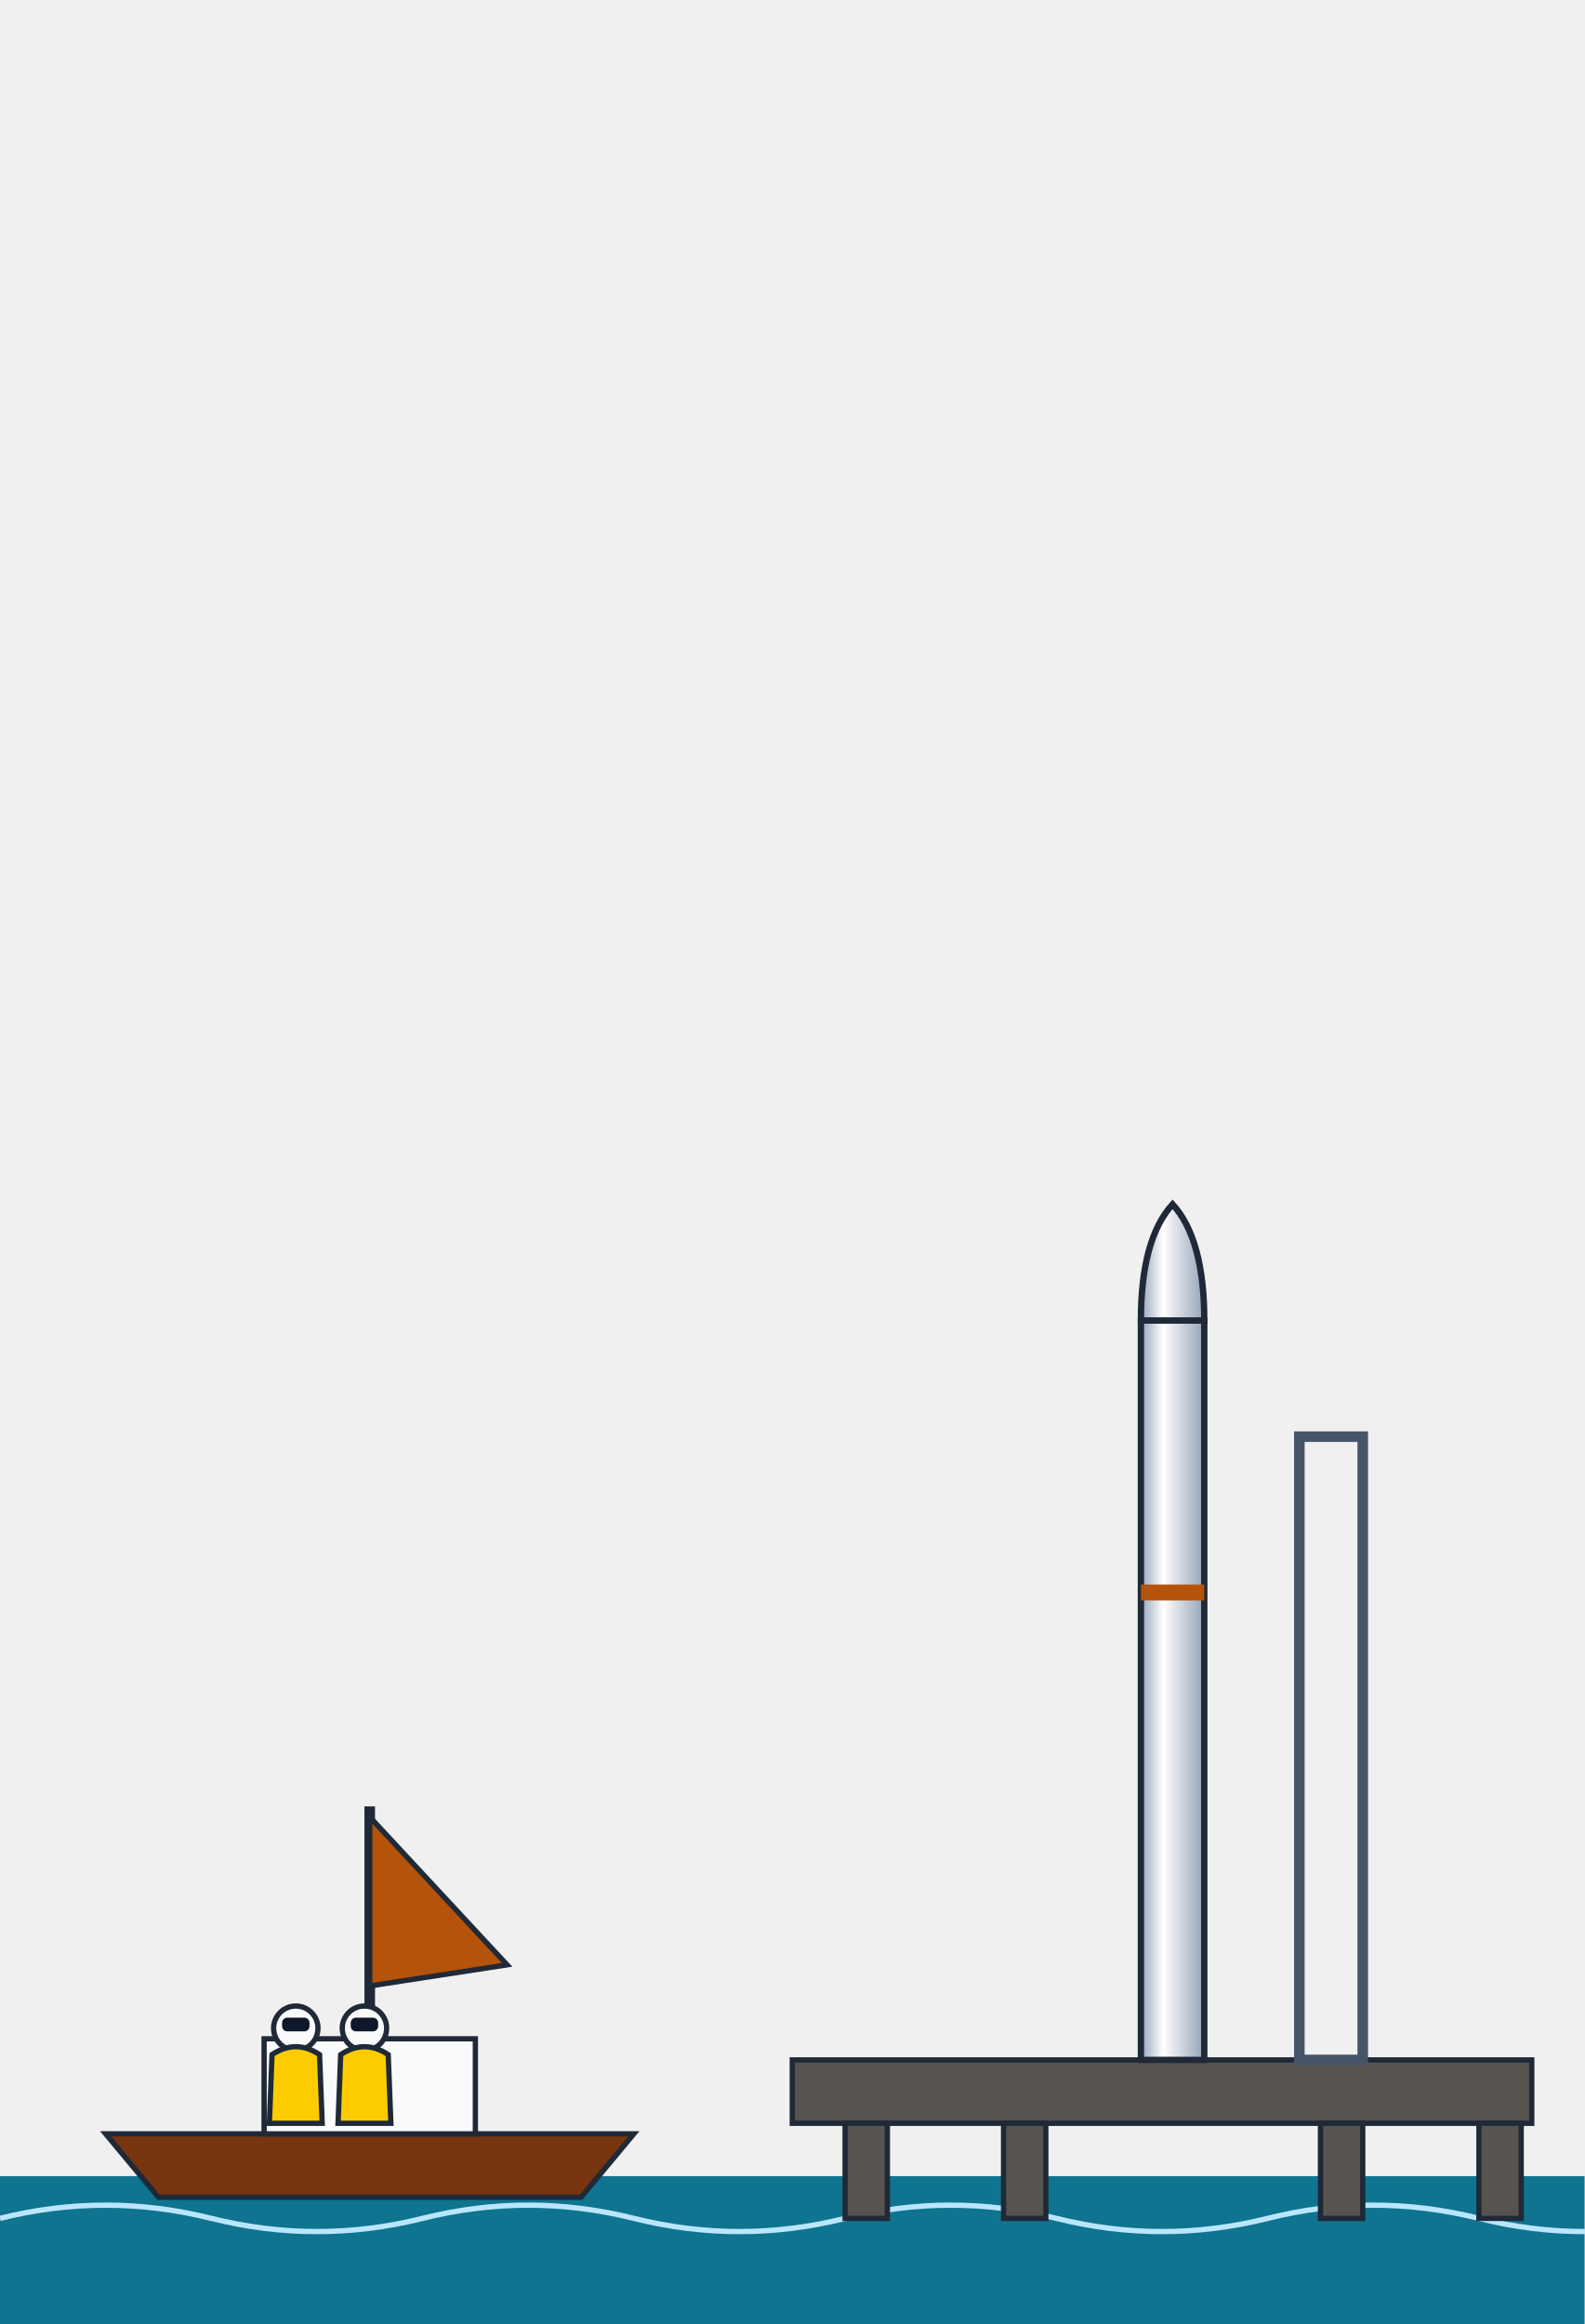
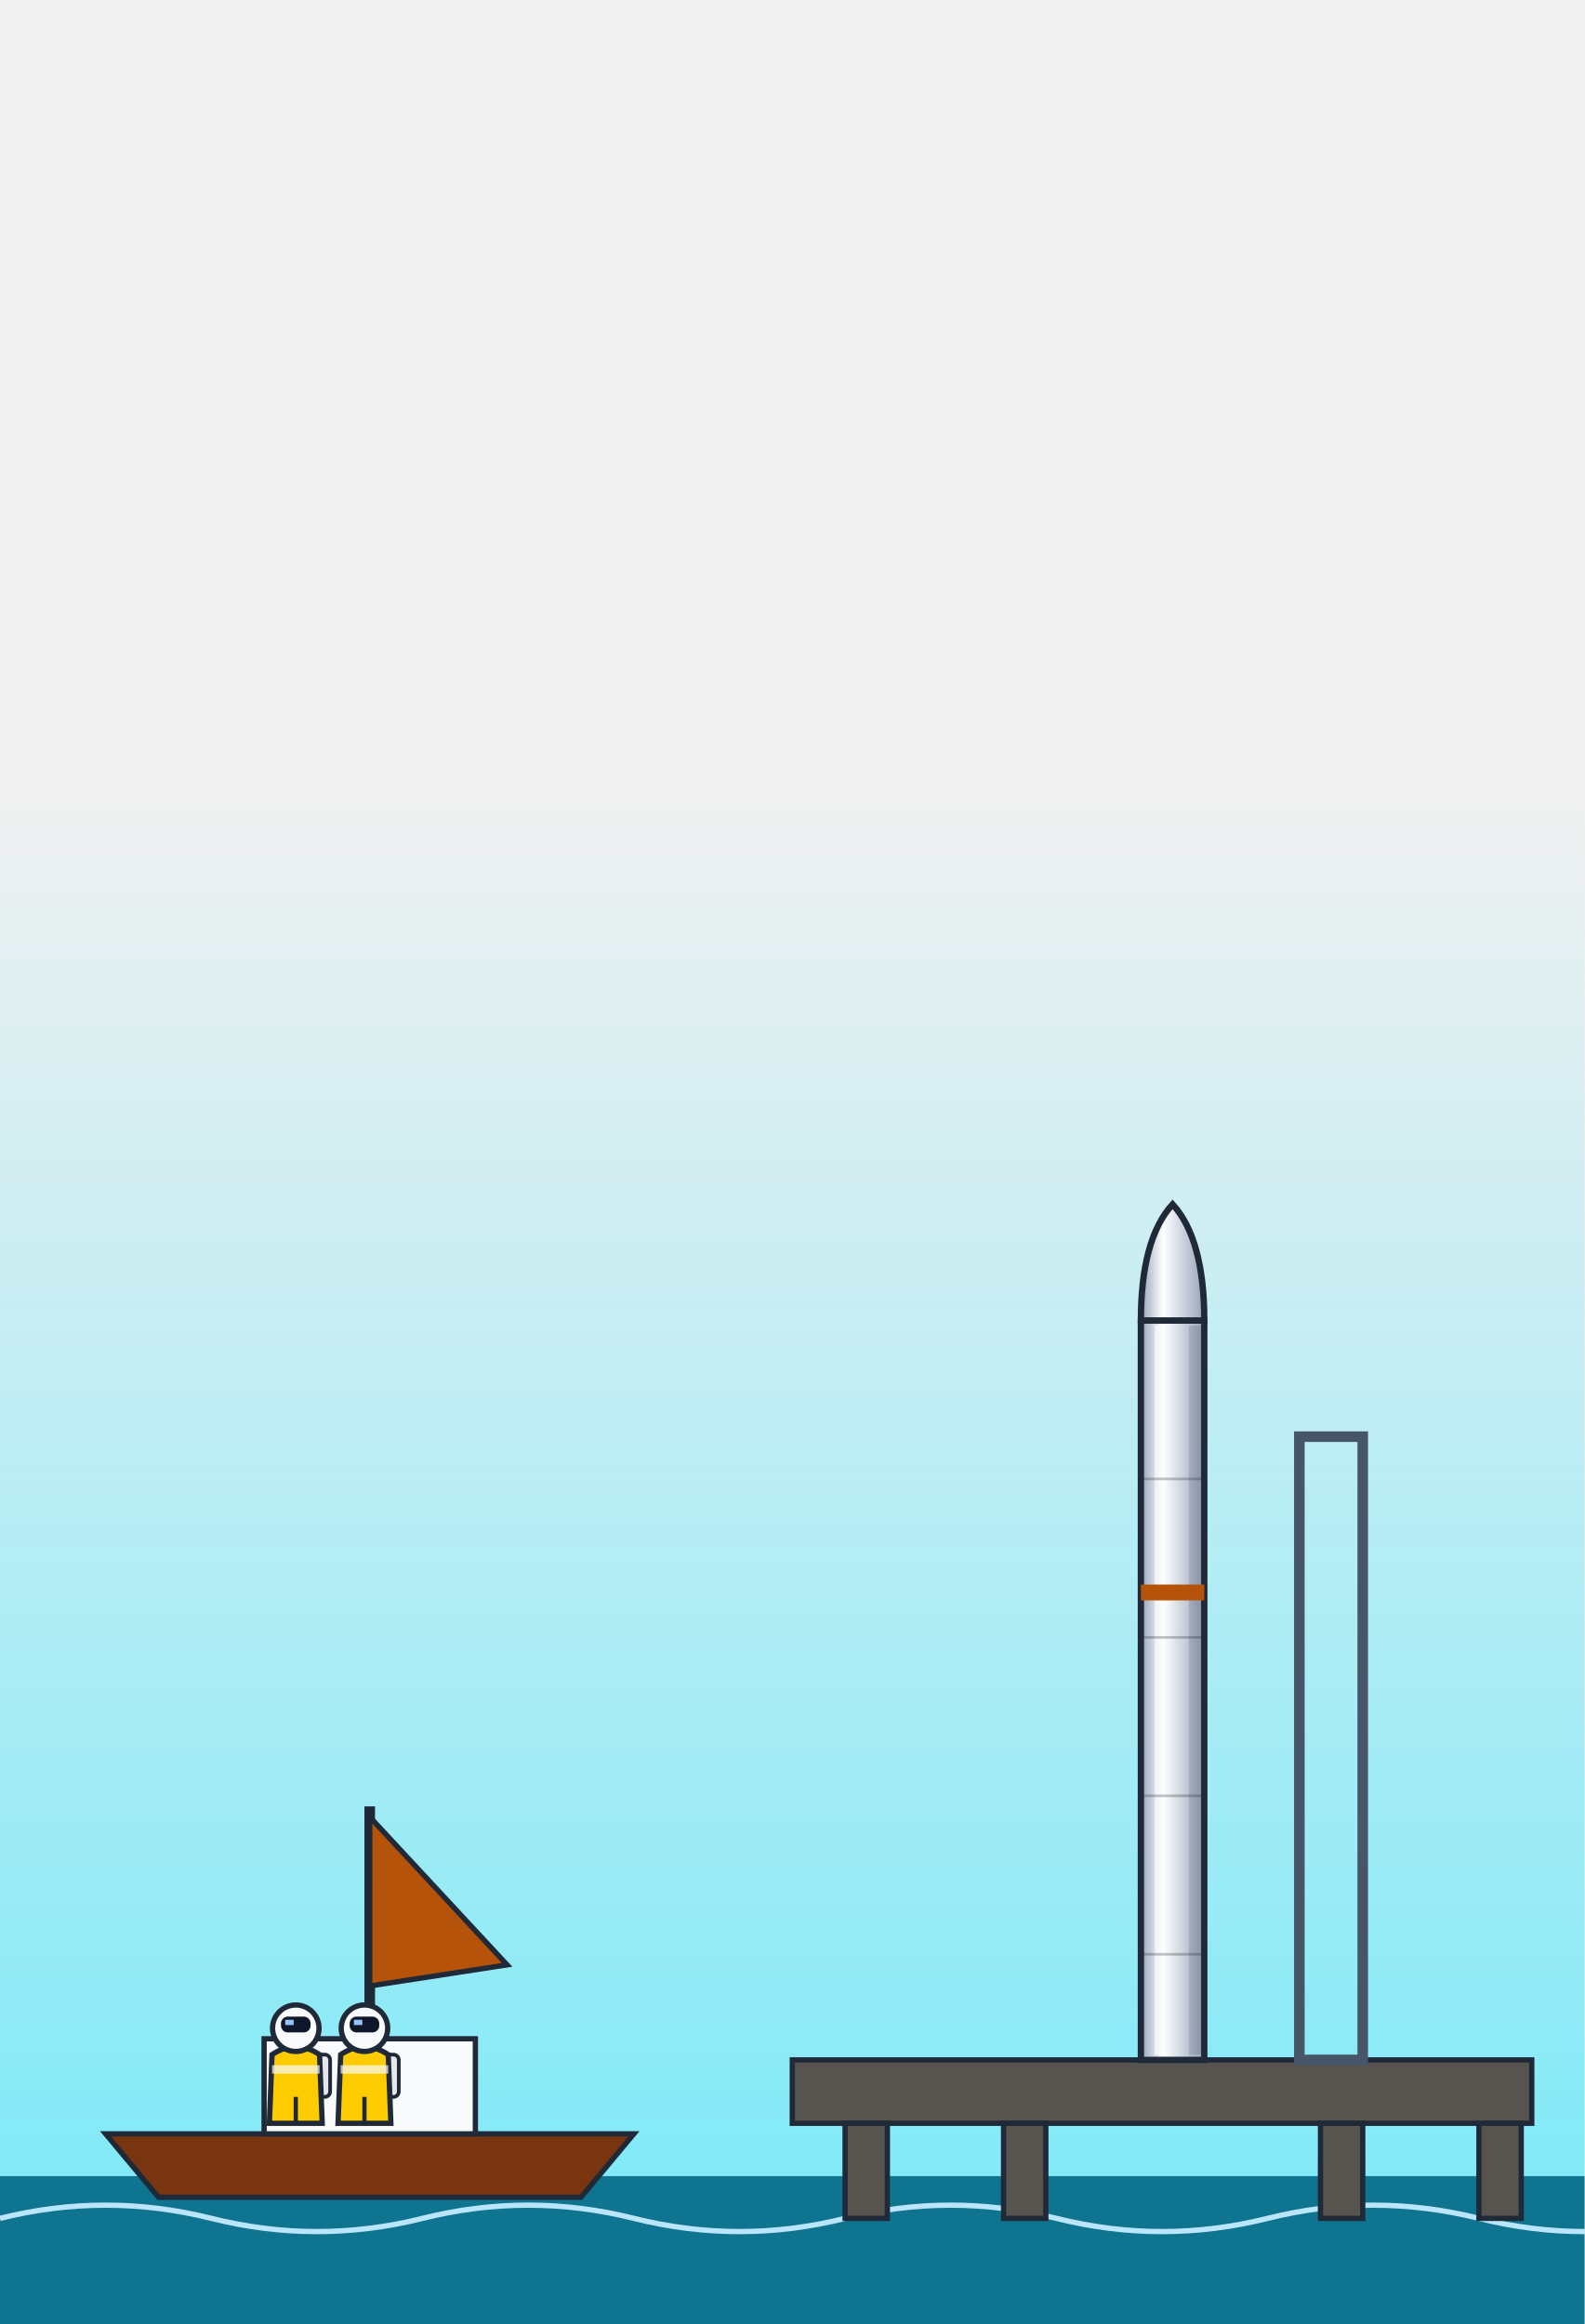
<svg xmlns="http://www.w3.org/2000/svg" viewBox="0 0 300 440" width="300" height="440">
  <defs>
    <filter id="glow" x="-50%" y="-50%" width="200%" height="200%">
      <feGaussianBlur stdDeviation="4" result="b" />
      <feMerge>
        <feMergeNode in="b" />
        <feMergeNode in="SourceGraphic" />
      </feMerge>
    </filter>
    <filter id="soft" x="-50%" y="-50%" width="200%" height="200%">
      <feGaussianBlur stdDeviation="6" />
    </filter>
    <linearGradient id="wht" x1="0" y1="0" x2="1" y2="0">
      <stop offset="0" stop-color="#94a3b8" stop-opacity="1" />
      <stop offset="0.35" stop-color="#ffffff" stop-opacity="1" />
      <stop offset="1" stop-color="#94a3b8" stop-opacity="1" />
    </linearGradient>
    <linearGradient id="ste" x1="0" y1="0" x2="1" y2="0">
      <stop offset="0" stop-color="#64748b" stop-opacity="1" />
      <stop offset="0.4" stop-color="#e2e8f0" stop-opacity="1" />
      <stop offset="0.7" stop-color="#cbd5e1" stop-opacity="1" />
      <stop offset="1" stop-color="#475569" stop-opacity="1" />
    </linearGradient>
    <linearGradient id="org" x1="0" y1="0" x2="1" y2="0">
      <stop offset="0" stop-color="#9a3412" stop-opacity="1" />
      <stop offset="0.4" stop-color="#fb923c" stop-opacity="1" />
      <stop offset="1" stop-color="#9a3412" stop-opacity="1" />
    </linearGradient>
    <linearGradient id="blk" x1="0" y1="0" x2="1" y2="0">
      <stop offset="0" stop-color="#111827" stop-opacity="1" />
      <stop offset="0.4" stop-color="#4b5563" stop-opacity="1" />
      <stop offset="1" stop-color="#111827" stop-opacity="1" />
    </linearGradient>
    <linearGradient id="flm" x1="0" y1="0" x2="0" y2="1">
      <stop offset="0" stop-color="#ffffff" stop-opacity="1" />
      <stop offset="0.25" stop-color="#fde68a" stop-opacity="1" />
      <stop offset="0.7" stop-color="#f97316" stop-opacity="0.8" />
      <stop offset="1" stop-color="#f97316" stop-opacity="0" />
    </linearGradient>
+     <linearGradient id="bel" x1="0" y1="0" x2="1" y2="0">
+       <stop offset="0" stop-color="#1f2937" stop-opacity="1" />
+       <stop offset="0.35" stop-color="#94a3b8" stop-opacity="1" />
+       <stop offset="0.6" stop-color="#cbd5e1" stop-opacity="1" />
+       <stop offset="1" stop-color="#1f2937" stop-opacity="1" />
+     </linearGradient>
+     <linearGradient id="gnd" x1="0" y1="0" x2="0" y2="1">
+       <stop offset="0" stop-color="#000" stop-opacity="0" />
+       <stop offset="1" stop-color="#000" stop-opacity="0.35" />
+     </linearGradient>
+     <linearGradient id="sky" x1="0" y1="0" x2="0" y2="1">
+       <stop offset="0" stop-color="#67e8f9" stop-opacity="0" />
+       <stop offset="1" stop-color="#67e8f9" stop-opacity="0.8" />
+     </linearGradient>
    <linearGradient id="shHull" x1="0" y1="0" x2="1" y2="0">
      <stop offset="0" stop-color="#e3e7ee" stop-opacity="1" />
      <stop offset="0.45" stop-color="#9aa3b2" stop-opacity="1" />
      <stop offset="1" stop-color="#3b424f" stop-opacity="1" />
    </linearGradient>
    <radialGradient id="shTank" cx="35%" cy="35%" r="70%">
      <stop offset="0" stop-color="#f4f6fa" stop-opacity="1" />
      <stop offset="0.55" stop-color="#a7b0be" stop-opacity="1" />
      <stop offset="1" stop-color="#4b5260" stop-opacity="1" />
    </radialGradient>
    <linearGradient id="shRad" x1="0" y1="0" x2="0" y2="1">
      <stop offset="0" stop-color="#3a4252" stop-opacity="1" />
      <stop offset="1" stop-color="#262c38" stop-opacity="1" />
    </linearGradient>
    <linearGradient id="shPv" x1="0" y1="0" x2="0" y2="1">
      <stop offset="0" stop-color="#1e3a8a" stop-opacity="1" />
      <stop offset="1" stop-color="#172554" stop-opacity="1" />
    </linearGradient>
  </defs>
+   <rect x="0" y="150" width="300" height="262" fill="url(#sky)" />
  <rect x="0" y="412" width="300" height="28" fill="#0e7490" />
  <path d="M0,420 q20,-5 40,0 t40,0 t40,0 t40,0 t40,0 t40,0 t40,0 t40,0" stroke="#bae6fd" fill="none" />
  <rect x="150" y="390" width="140" height="12" fill="#57534e" stroke="#1f2937" />
  <rect x="160" y="402" width="8" height="18" fill="#57534e" stroke="#1f2937" />
  <rect x="190" y="402" width="8" height="18" fill="#57534e" stroke="#1f2937" />
  <rect x="250" y="402" width="8" height="18" fill="#57534e" stroke="#1f2937" />
  <rect x="280" y="402" width="8" height="18" fill="#57534e" stroke="#1f2937" />
  <rect x="246" y="272" width="12" height="118" fill="none" stroke="#475569" stroke-width="2" />
  <rect x="216" y="250" width="12" height="140" fill="url(#wht)" stroke="#1f2937" stroke-width="1.2" />
+   <rect x="218.6" y="251" width="1.2" height="138" fill="#fff" opacity="0.55" />
+   <rect x="225.1" y="251" width="2.4" height="138" fill="#0f172a" opacity="0.14" />
+   <line x1="216" y1="280" x2="228" y2="280" stroke="#1f2937" stroke-width="0.5" opacity="0.28" />
+   <line x1="216" y1="310" x2="228" y2="310" stroke="#1f2937" stroke-width="0.5" opacity="0.28" />
+   <line x1="216" y1="340" x2="228" y2="340" stroke="#1f2937" stroke-width="0.5" opacity="0.28" />
+   <line x1="216" y1="370" x2="228" y2="370" stroke="#1f2937" stroke-width="0.5" opacity="0.28" />
  <path d="M216,250 Q216,234.6 222,228 Q228,234.6 228,250 Z" fill="url(#wht)" stroke="#1f2937" stroke-width="1.2" />
  <rect x="216" y="300" width="12" height="3" fill="#b45309" />
  <path d="M20,404 L120,404 L110,416 L30,416 Z" fill="#78350f" stroke="#1f2937" />
  <rect x="50" y="386" width="40" height="18" fill="#f8fafc" stroke="#1f2937" />
  <line x1="70" y1="386" x2="70" y2="342" stroke="#1f2937" stroke-width="2" />
  <path d="M70,344 L96,372 L70,376 Z" fill="#b45309" stroke="#1f2937" />
  <g transform="translate(0 -8)">
-     <circle cx="56" cy="392" r="4.2" fill="#f8fafc" stroke="#1f2937" stroke-width="1" />
-     <rect x="53.4" y="390" width="5.2" height="2.6" rx="1" fill="#0f172a" />
+     <rect x="58" y="397" width="4.5" height="8" rx="1" fill="#e5e7eb" stroke="#1f2937" stroke-width="0.7" />
    <path d="M51,410 L51.5,397 Q56,394 60.5,397 L61,410 Z" fill="#fccc00" stroke="#1f2937" stroke-width="1" />
-     <circle cx="69" cy="392" r="4.2" fill="#f8fafc" stroke="#1f2937" stroke-width="1" />
-     <rect x="66.4" y="390" width="5.2" height="2.6" rx="1" fill="#0f172a" />
+     <line x1="56" y1="405" x2="56" y2="410" stroke="#1f2937" stroke-width="0.8" />
+     <rect x="51.5" y="399" width="9" height="1.6" fill="#f8fafc" opacity="0.7" />
+     <circle cx="56" cy="392" r="4.4" fill="#f8fafc" stroke="#1f2937" stroke-width="1" />
+     <rect x="53.2" y="389.8" width="5.6" height="3" rx="1.3" fill="#0f172a" />
+     <rect x="54" y="390.4" width="1.6" height="1" fill="#93c5fd" />
+     <rect x="71" y="397" width="4.5" height="8" rx="1" fill="#e5e7eb" stroke="#1f2937" stroke-width="0.7" />
    <path d="M64,410 L64.5,397 Q69,394 73.5,397 L74,410 Z" fill="#fccc00" stroke="#1f2937" stroke-width="1" />
+     <line x1="69" y1="405" x2="69" y2="410" stroke="#1f2937" stroke-width="0.8" />
+     <rect x="64.5" y="399" width="9" height="1.6" fill="#f8fafc" opacity="0.7" />
+     <circle cx="69" cy="392" r="4.4" fill="#f8fafc" stroke="#1f2937" stroke-width="1" />
+     <rect x="66.2" y="389.8" width="5.6" height="3" rx="1.3" fill="#0f172a" />
+     <rect x="67" y="390.4" width="1.6" height="1" fill="#93c5fd" />
  </g>
</svg>
